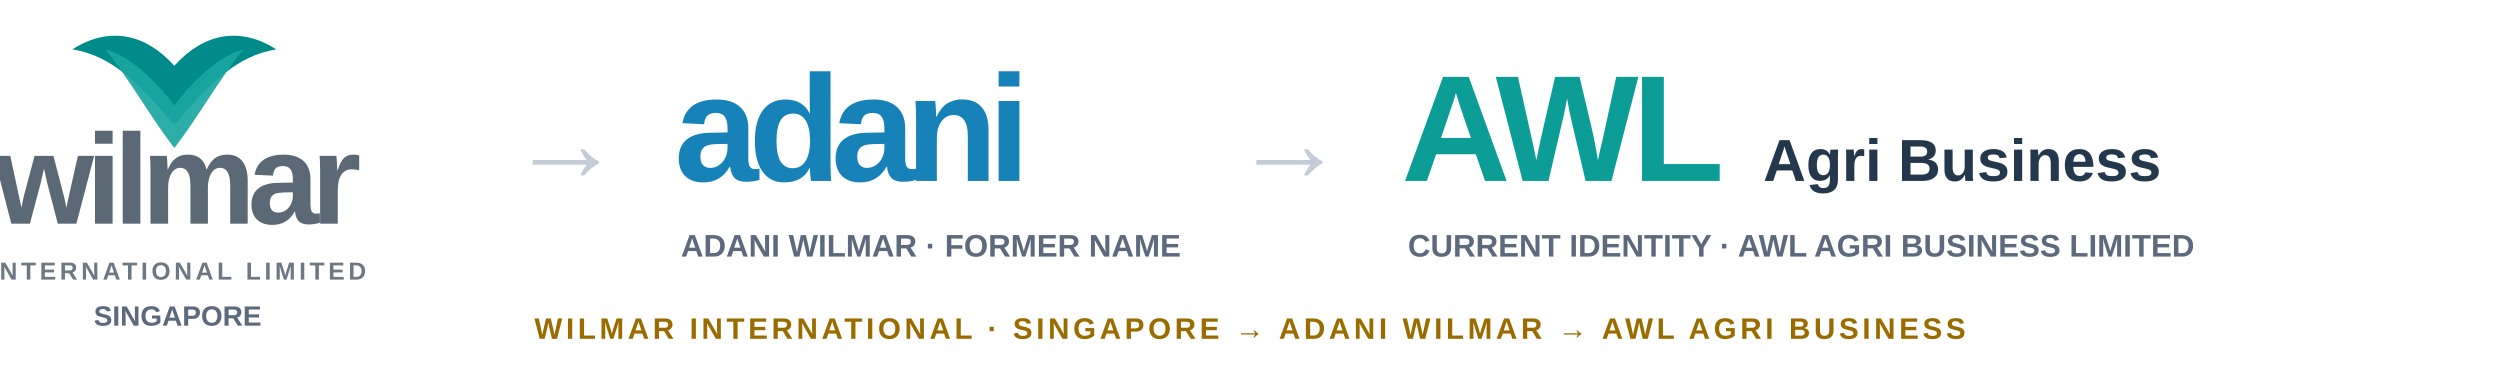
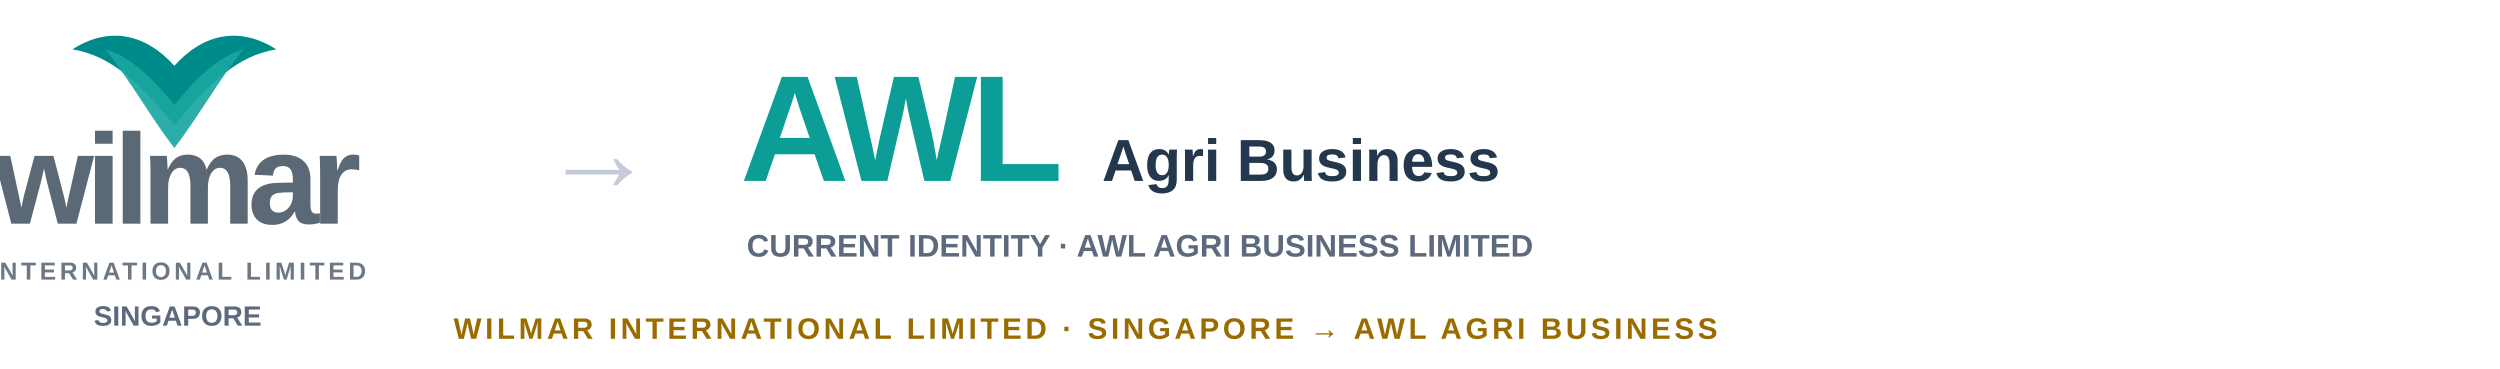
- <svg xmlns="http://www.w3.org/2000/svg" width="760" height="112" viewBox="0 0 760 112" role="img" aria-label="Wilmar International Singapore, Adani Wilmar and AWL Agri Business career lineage">
+ <svg xmlns="http://www.w3.org/2000/svg" width="760" height="112" viewBox="0 0 760 112" role="img" aria-label="Wilmar International Limited Singapore and AWL Agri Business">
  <rect width="760" height="112" fill="none" />
  <g transform="translate(4 7)">
    <path d="M18 8 C29 1 40 3 49 13 C58 3 69 1 80 8 C68 10 60 18 49 31 C38 18 30 10 18 8Z" fill="#008b8b" />
    <path d="M28 8 C35 10 42 16 49 25 C56 16 63 10 70 8 C62 18 56 29 49 38 C42 29 36 18 28 8Z" fill="#1aa6a0" opacity=".92" />
    <text x="50" y="61" text-anchor="middle" font-family="Arial, Helvetica, sans-serif" font-size="39" font-weight="600" letter-spacing="-2.4" fill="#5b6875">wilmar</text>
    <text x="50" y="78" text-anchor="middle" font-family="Arial, Helvetica, sans-serif" font-size="7.5" font-weight="700" letter-spacing="1.1" fill="#6d7885">INTERNATIONAL LIMITED</text>
    <text x="50" y="92" text-anchor="middle" font-family="Arial, Helvetica, sans-serif" font-size="8.5" font-weight="700" fill="#5d6a7e">SINGAPORE</text>
  </g>
-   <text x="155" y="55" font-family="Arial, Helvetica, sans-serif" font-size="34" font-weight="400" fill="#c4ccd7">→</text>
-   <text x="205" y="55" font-family="Arial, Helvetica, sans-serif" font-size="46" font-weight="700" letter-spacing="-3" fill="#1682b8">adani</text>
-   <text x="207" y="78" font-family="Arial, Helvetica, sans-serif" font-size="9.5" font-weight="700" fill="#5d6a7e">ADANI WILMAR · FORMER NAME</text>
-   <text x="375" y="55" font-family="Arial, Helvetica, sans-serif" font-size="34" font-weight="400" fill="#c4ccd7">→</text>
-   <text x="426" y="55" font-family="Arial, Helvetica, sans-serif" font-size="46" font-weight="800" letter-spacing="-2" fill="#0b9d96">AWL</text>
-   <text x="536" y="55" font-family="Arial, Helvetica, sans-serif" font-size="18" font-weight="700" fill="#24384d">Agri Business</text>
-   <text x="428" y="78" font-family="Arial, Helvetica, sans-serif" font-size="9.5" font-weight="700" fill="#5d6a7e">CURRENT IDENTITY · AWL AGRI BUSINESS LIMITED</text>
-   <text x="380" y="103" text-anchor="middle" font-family="Arial, Helvetica, sans-serif" font-size="9" font-weight="700" letter-spacing="1.1" fill="#9a6c00">WILMAR INTERNATIONAL · SINGAPORE  →  ADANI WILMAR  →  AWL AGRI BUSINESS</text>
+   <text x="165" y="58" font-family="Arial, Helvetica, sans-serif" font-size="34" font-weight="400" fill="#c4ccd7">→</text>
+   <text x="225" y="55" font-family="Arial, Helvetica, sans-serif" font-size="46" font-weight="800" letter-spacing="-2" fill="#0b9d96">AWL</text>
+   <text x="335" y="55" font-family="Arial, Helvetica, sans-serif" font-size="18" font-weight="700" fill="#24384d">Agri Business</text>
+   <text x="227" y="78" font-family="Arial, Helvetica, sans-serif" font-size="9.5" font-weight="700" fill="#5d6a7e">CURRENT IDENTITY · AWL AGRI BUSINESS LIMITED</text>
+   <text x="330" y="103" text-anchor="middle" font-family="Arial, Helvetica, sans-serif" font-size="9" font-weight="700" letter-spacing="1.1" fill="#9a6c00">WILMAR INTERNATIONAL LIMITED · SINGAPORE → AWL AGRI BUSINESS</text>
</svg>
